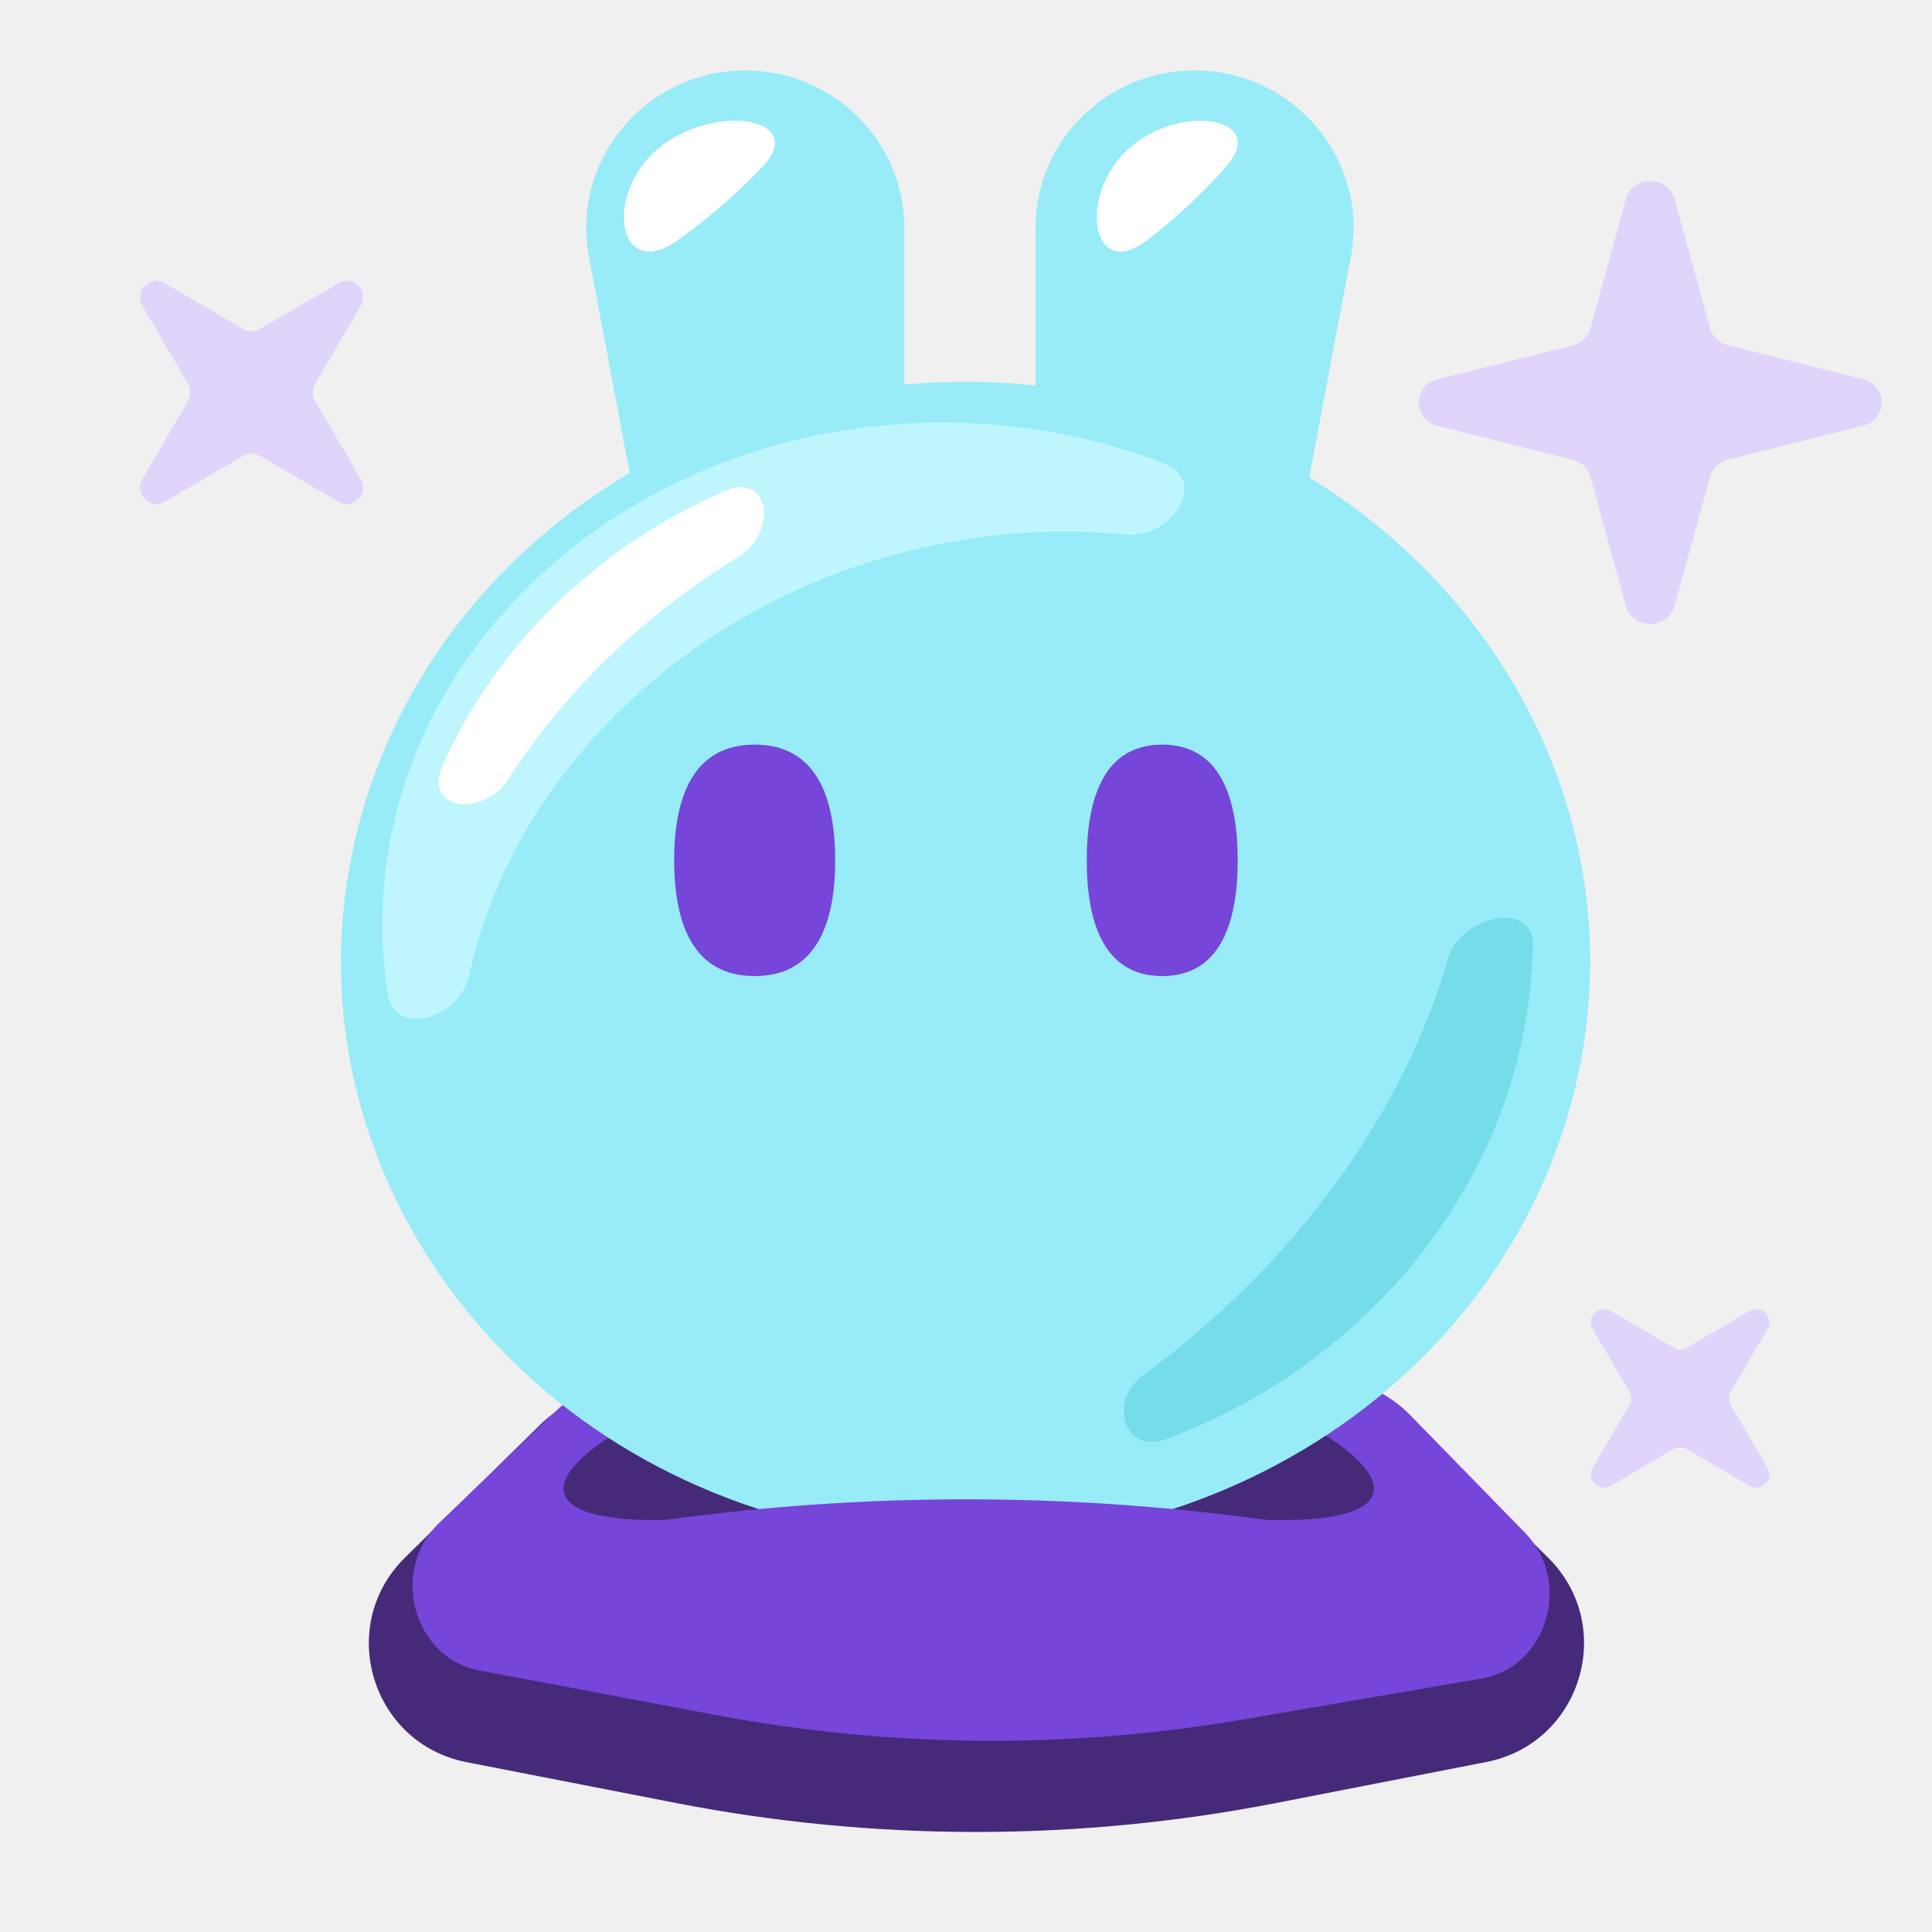
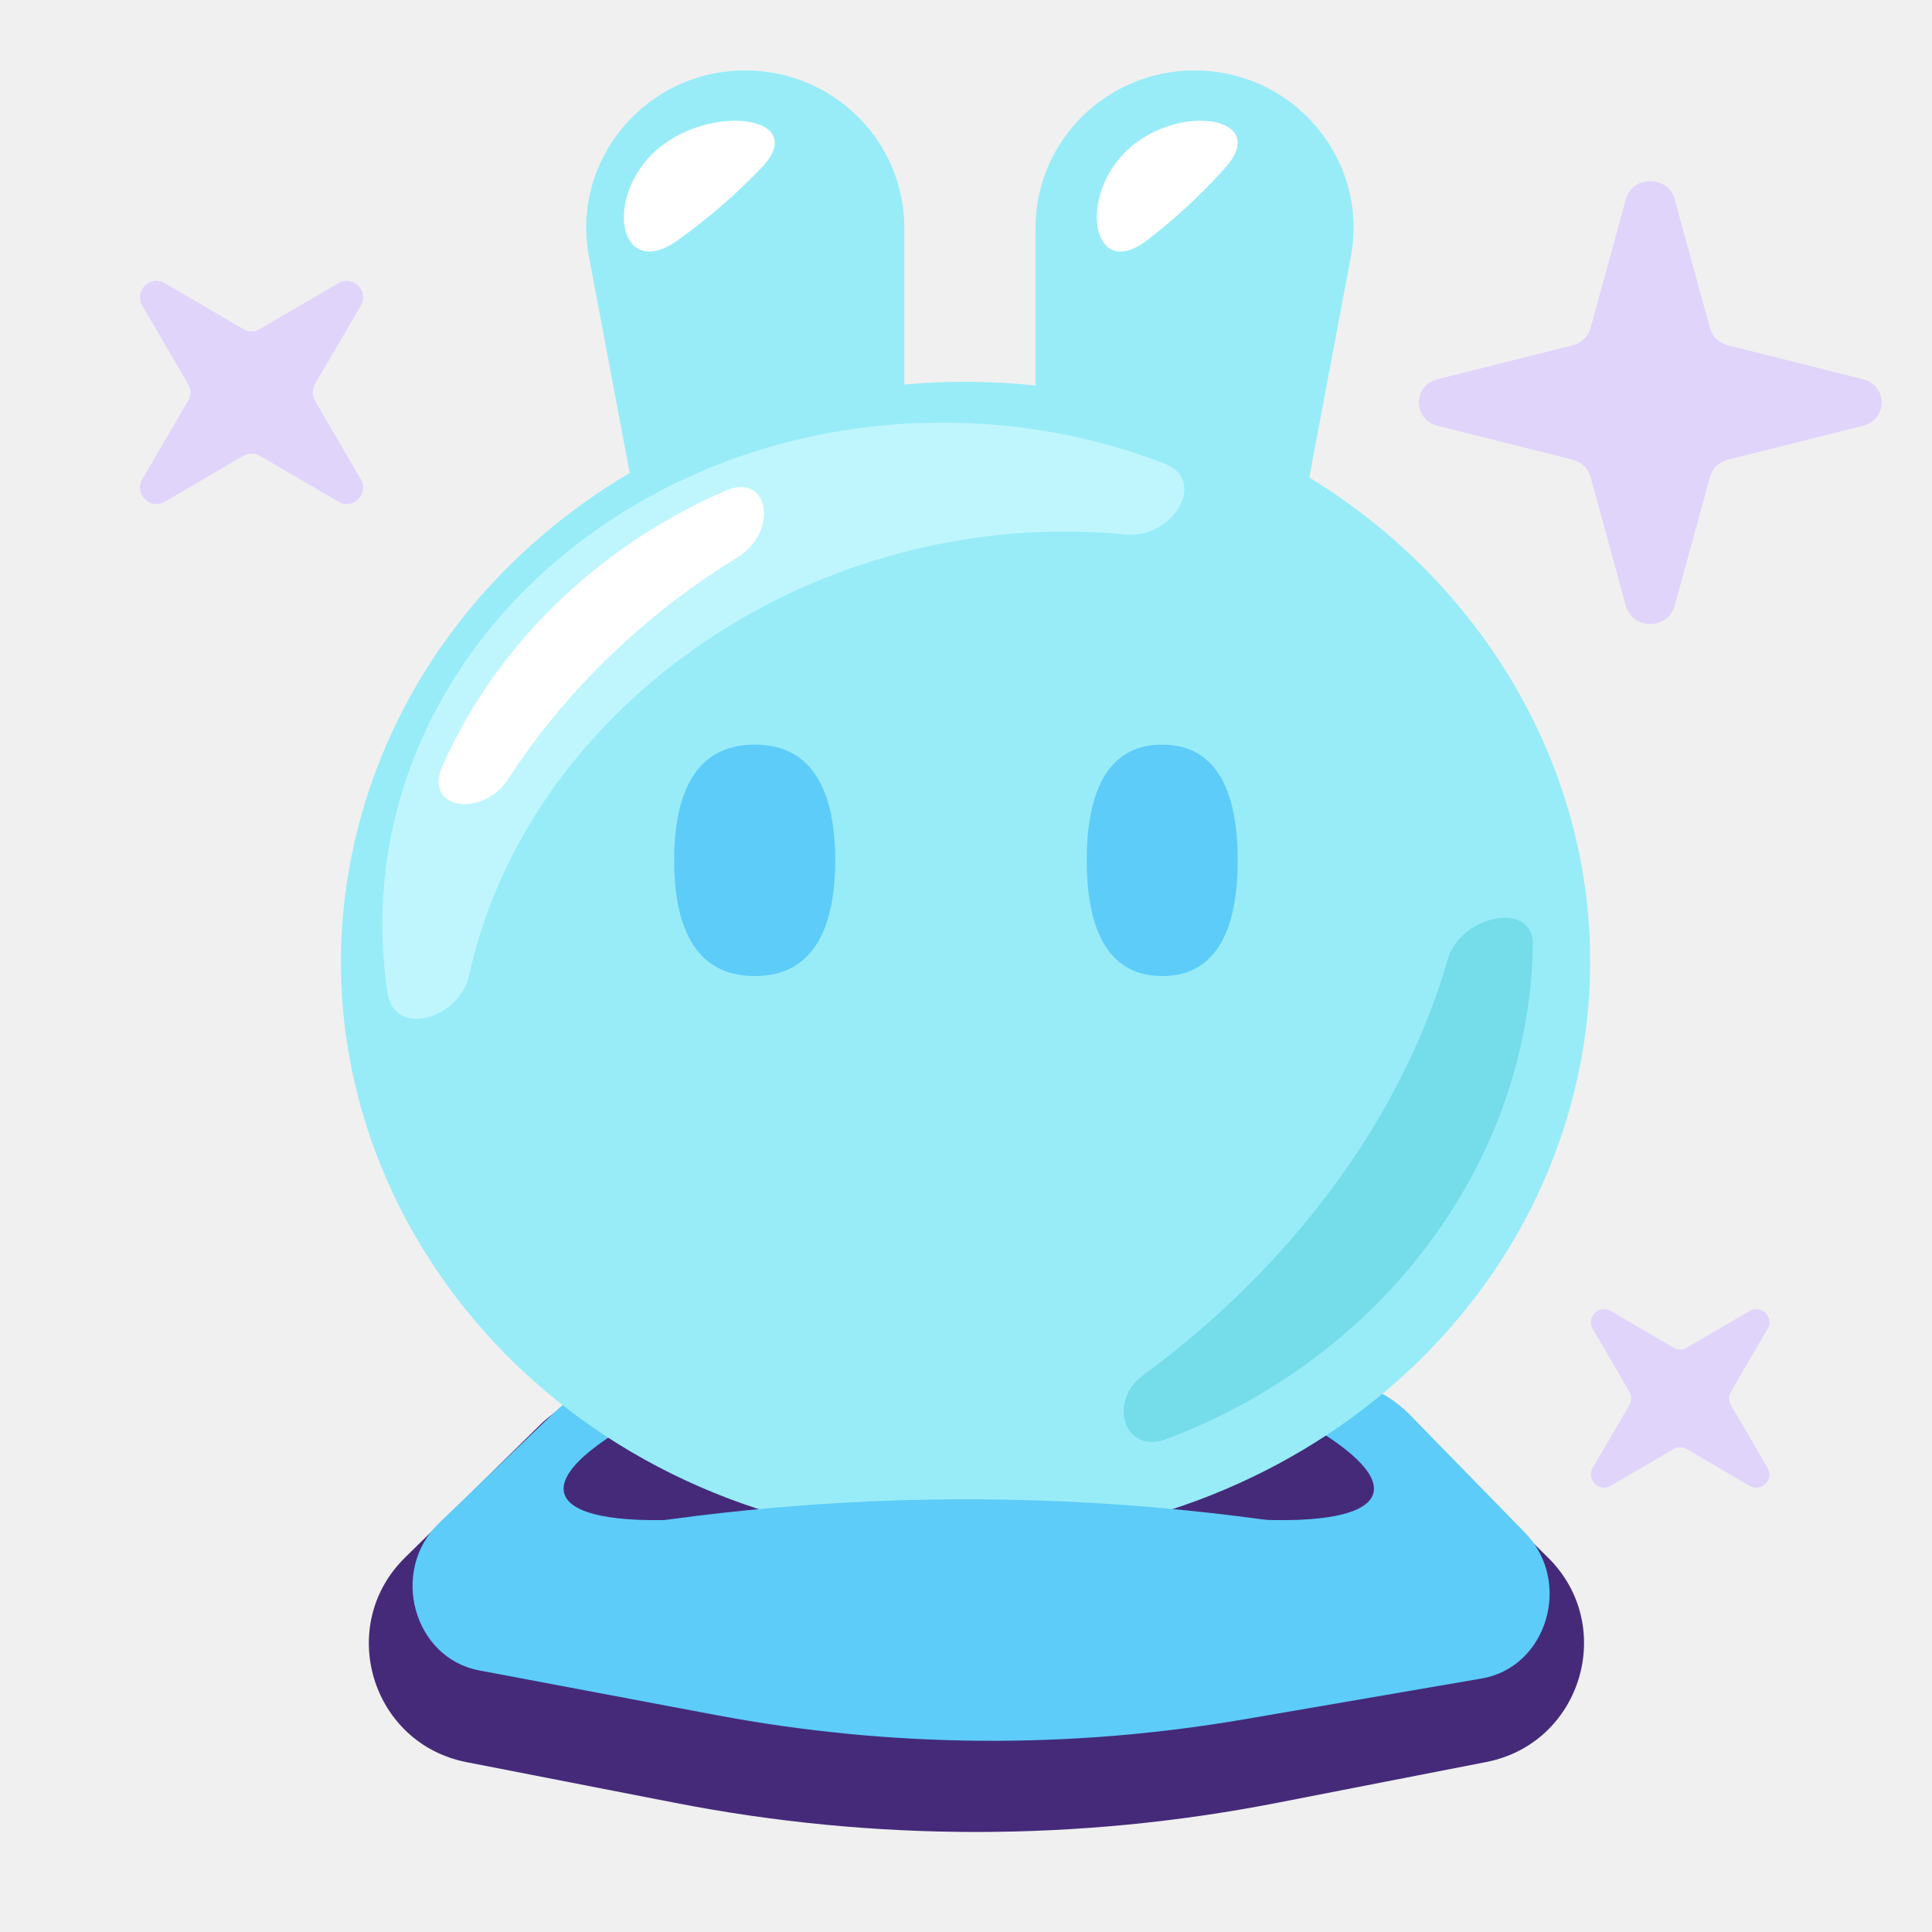
<svg xmlns="http://www.w3.org/2000/svg" width="192" height="192" fill="none" viewBox="0 0 192 192">
  <path fill="#452A7A" d="M53.666 141.606C56.586 138.736 60.768 137.554 64.758 138.469L78.22 141.556C90.516 144.375 103.289 144.389 115.591 141.596L129.423 138.456C133.419 137.549 137.601 138.743 140.515 141.622L153.844 154.794C160.703 161.571 157.171 173.261 147.707 175.107L126.871 179.172C107.143 183.021 86.857 183.021 67.129 179.172L46.368 175.122C36.889 173.273 33.366 161.554 40.255 154.785L53.666 141.606Z" />
-   <path fill="#7645D9" d="M55.159 140.303C57.932 137.643 61.717 136.498 65.4 137.205L82.37 140.46C92.231 142.352 102.333 142.369 112.2 140.51L129.635 137.226C133.444 136.509 137.347 137.771 140.127 140.618L151.547 152.316C156.294 157.178 153.77 165.686 147.248 166.807L123.694 170.856C106.265 173.851 88.483 173.707 71.1 170.43L47.63 166.006C41.061 164.767 38.701 156.087 43.645 151.346L55.159 140.303Z" />
+   <path fill="#5dccf8" d="M55.159 140.303C57.932 137.643 61.717 136.498 65.4 137.205L82.37 140.46C92.231 142.352 102.333 142.369 112.2 140.51L129.635 137.226C133.444 136.509 137.347 137.771 140.127 140.618L151.547 152.316C156.294 157.178 153.77 165.686 147.248 166.807L123.694 170.856C106.265 173.851 88.483 173.707 71.1 170.43L47.63 166.006C41.061 164.767 38.701 156.087 43.645 151.346L55.159 140.303Z" />
  <ellipse cx="99.776" cy="138.563" fill="#452A7A" rx="38" ry="8" transform="rotate(15 99.7757 138.563)" />
  <ellipse fill="#452A7A" rx="38" ry="8" transform="matrix(-0.965926 0.258819 0.258819 0.965926 92.7755 138.563)" />
  <path fill="#98ECF7" d="M118.711 7C109.983 7 102.907 14.006 102.907 22.649L102.907 38.309C98.515 37.844 94.149 37.824 89.87 38.216V22.649C89.87 14.007 82.794 7 74.066 7C64.175 7 56.715 15.895 58.531 25.522L62.581 46.998C49.957 54.472 40.191 66.185 36.01 80.673C27.139 111.421 46.787 143.025 79.894 151.264C113.001 159.503 147.03 141.256 155.901 110.509C163.002 85.897 151.831 60.736 130.11 47.449L134.246 25.522C136.061 15.895 128.601 7 118.711 7Z" />
  <path fill="#BFF6FD" d="M115.729 46.072C120.088 47.759 116.519 53.576 111.867 53.116C95.074 51.455 77.033 56.769 63.51 68.854C54.492 76.912 48.844 86.766 46.632 96.887C45.672 101.278 39.204 103.152 38.522 98.709C38.178 96.468 38 94.18 38 91.855C38 64.321 62.921 42 93.662 42C101.502 42 108.963 43.452 115.729 46.072Z" />
  <path fill="#75DCEA" d="M115.867 143.029C111.757 144.564 110.046 139.281 113.584 136.685C115.658 135.162 117.689 133.537 119.668 131.808C131.999 121.04 140.221 108.092 143.886 95.304C145.126 90.978 152.43 89.417 152.344 93.916C151.921 116.073 136.806 135.21 115.867 143.029Z" />
  <path fill="#fff" d="M72.095 48.77C76.477 46.869 77.379 52.889 73.305 55.38C69.237 57.867 65.345 60.792 61.718 64.149C57.288 68.248 53.553 72.713 50.527 77.392C47.98 81.33 42.06 80.459 43.953 76.167C46.694 69.952 50.791 64.128 56.242 59.084C60.982 54.698 66.358 51.261 72.095 48.77Z" />
  <path fill="#E1D4FB" d="M33.628 28.138C35.078 27.291 36.709 28.922 35.862 30.372L31.302 38.176C31.005 38.685 31.005 39.315 31.302 39.824L35.862 47.628C36.709 49.078 35.078 50.709 33.628 49.862L25.824 45.302C25.315 45.005 24.685 45.005 24.176 45.302L16.372 49.862C14.922 50.709 13.291 49.078 14.138 47.628L18.698 39.824C18.995 39.315 18.995 38.685 18.698 38.176L14.138 30.372C13.291 28.922 14.922 27.291 16.372 28.138L24.176 32.698C24.685 32.995 25.315 32.995 25.824 32.698L33.628 28.138Z" />
  <path fill="#E1D4FB" d="M173.873 130.281C175.033 129.603 176.338 130.908 175.66 132.068L172.013 138.312C171.775 138.719 171.775 139.222 172.013 139.63L175.66 145.873C176.338 147.033 175.033 148.338 173.873 147.66L167.63 144.012C167.223 143.775 166.719 143.775 166.312 144.012L160.068 147.66C158.908 148.338 157.603 147.033 158.281 145.873L161.929 139.63C162.167 139.222 162.167 138.719 161.929 138.312L158.281 132.068C157.603 130.908 158.908 129.603 160.068 130.281L166.312 133.929C166.719 134.167 167.223 134.167 167.63 133.929L173.873 130.281Z" />
  <path fill="#E1D4FB" d="M161.578 19.787C162.232 17.404 165.768 17.404 166.422 19.787L169.94 32.61C170.17 33.446 170.852 34.099 171.726 34.318L185.132 37.683C187.623 38.309 187.623 41.691 185.132 42.317L171.726 45.682C170.852 45.901 170.17 46.554 169.94 47.39L166.422 60.213C165.768 62.596 162.232 62.596 161.578 60.213L158.06 47.39C157.83 46.554 157.148 45.901 156.274 45.682L142.868 42.317C140.377 41.691 140.377 38.309 142.868 37.683L156.274 34.318C157.148 34.099 157.83 33.446 158.06 32.61L161.578 19.787Z" />
-   <path fill="#7645D9" d="M57 152.511C82.78 147.83 109.22 147.83 135 152.511V160H57V152.511Z" />
+   <path fill="#5dccf8" d="M57 152.511C82.78 147.83 109.22 147.83 135 152.511V160H57V152.511Z" />
  <path fill="#fff" d="M67.365 23.869C61.491 28.076 59.912 19.53 65.3 14.86C70.688 10.19 80.549 11.559 75.695 16.649C74.455 17.95 73.132 19.212 71.727 20.43C70.322 21.648 68.866 22.794 67.365 23.869Z" />
  <path fill="#fff" d="M114.007 23.869C108.525 28.076 107.051 19.53 112.08 14.86C117.109 10.19 126.312 11.559 121.782 16.649C120.624 17.95 119.39 19.212 118.079 20.43C116.767 21.648 115.408 22.794 114.007 23.869Z" />
-   <path fill="#7645D9" d="M83 85.5C83 91.851 81.075 97 75 97C68.925 97 67 91.851 67 85.5C67 79.149 68.925 74 75 74C81.075 74 83 79.149 83 85.5Z" />
-   <path fill="#7645D9" d="M123 85.5C123 91.851 121.195 97 115.5 97C109.805 97 108 91.851 108 85.5C108 79.149 109.805 74 115.5 74C121.195 74 123 79.149 123 85.5Z" />
+   <path fill="#5dccf8" d="M83 85.5C83 91.851 81.075 97 75 97C68.925 97 67 91.851 67 85.5C67 79.149 68.925 74 75 74C81.075 74 83 79.149 83 85.5Z" />
+   <path fill="#5dccf8" d="M123 85.5C123 91.851 121.195 97 115.5 97C109.805 97 108 91.851 108 85.5C108 79.149 109.805 74 115.5 74C121.195 74 123 79.149 123 85.5Z" />
</svg>
